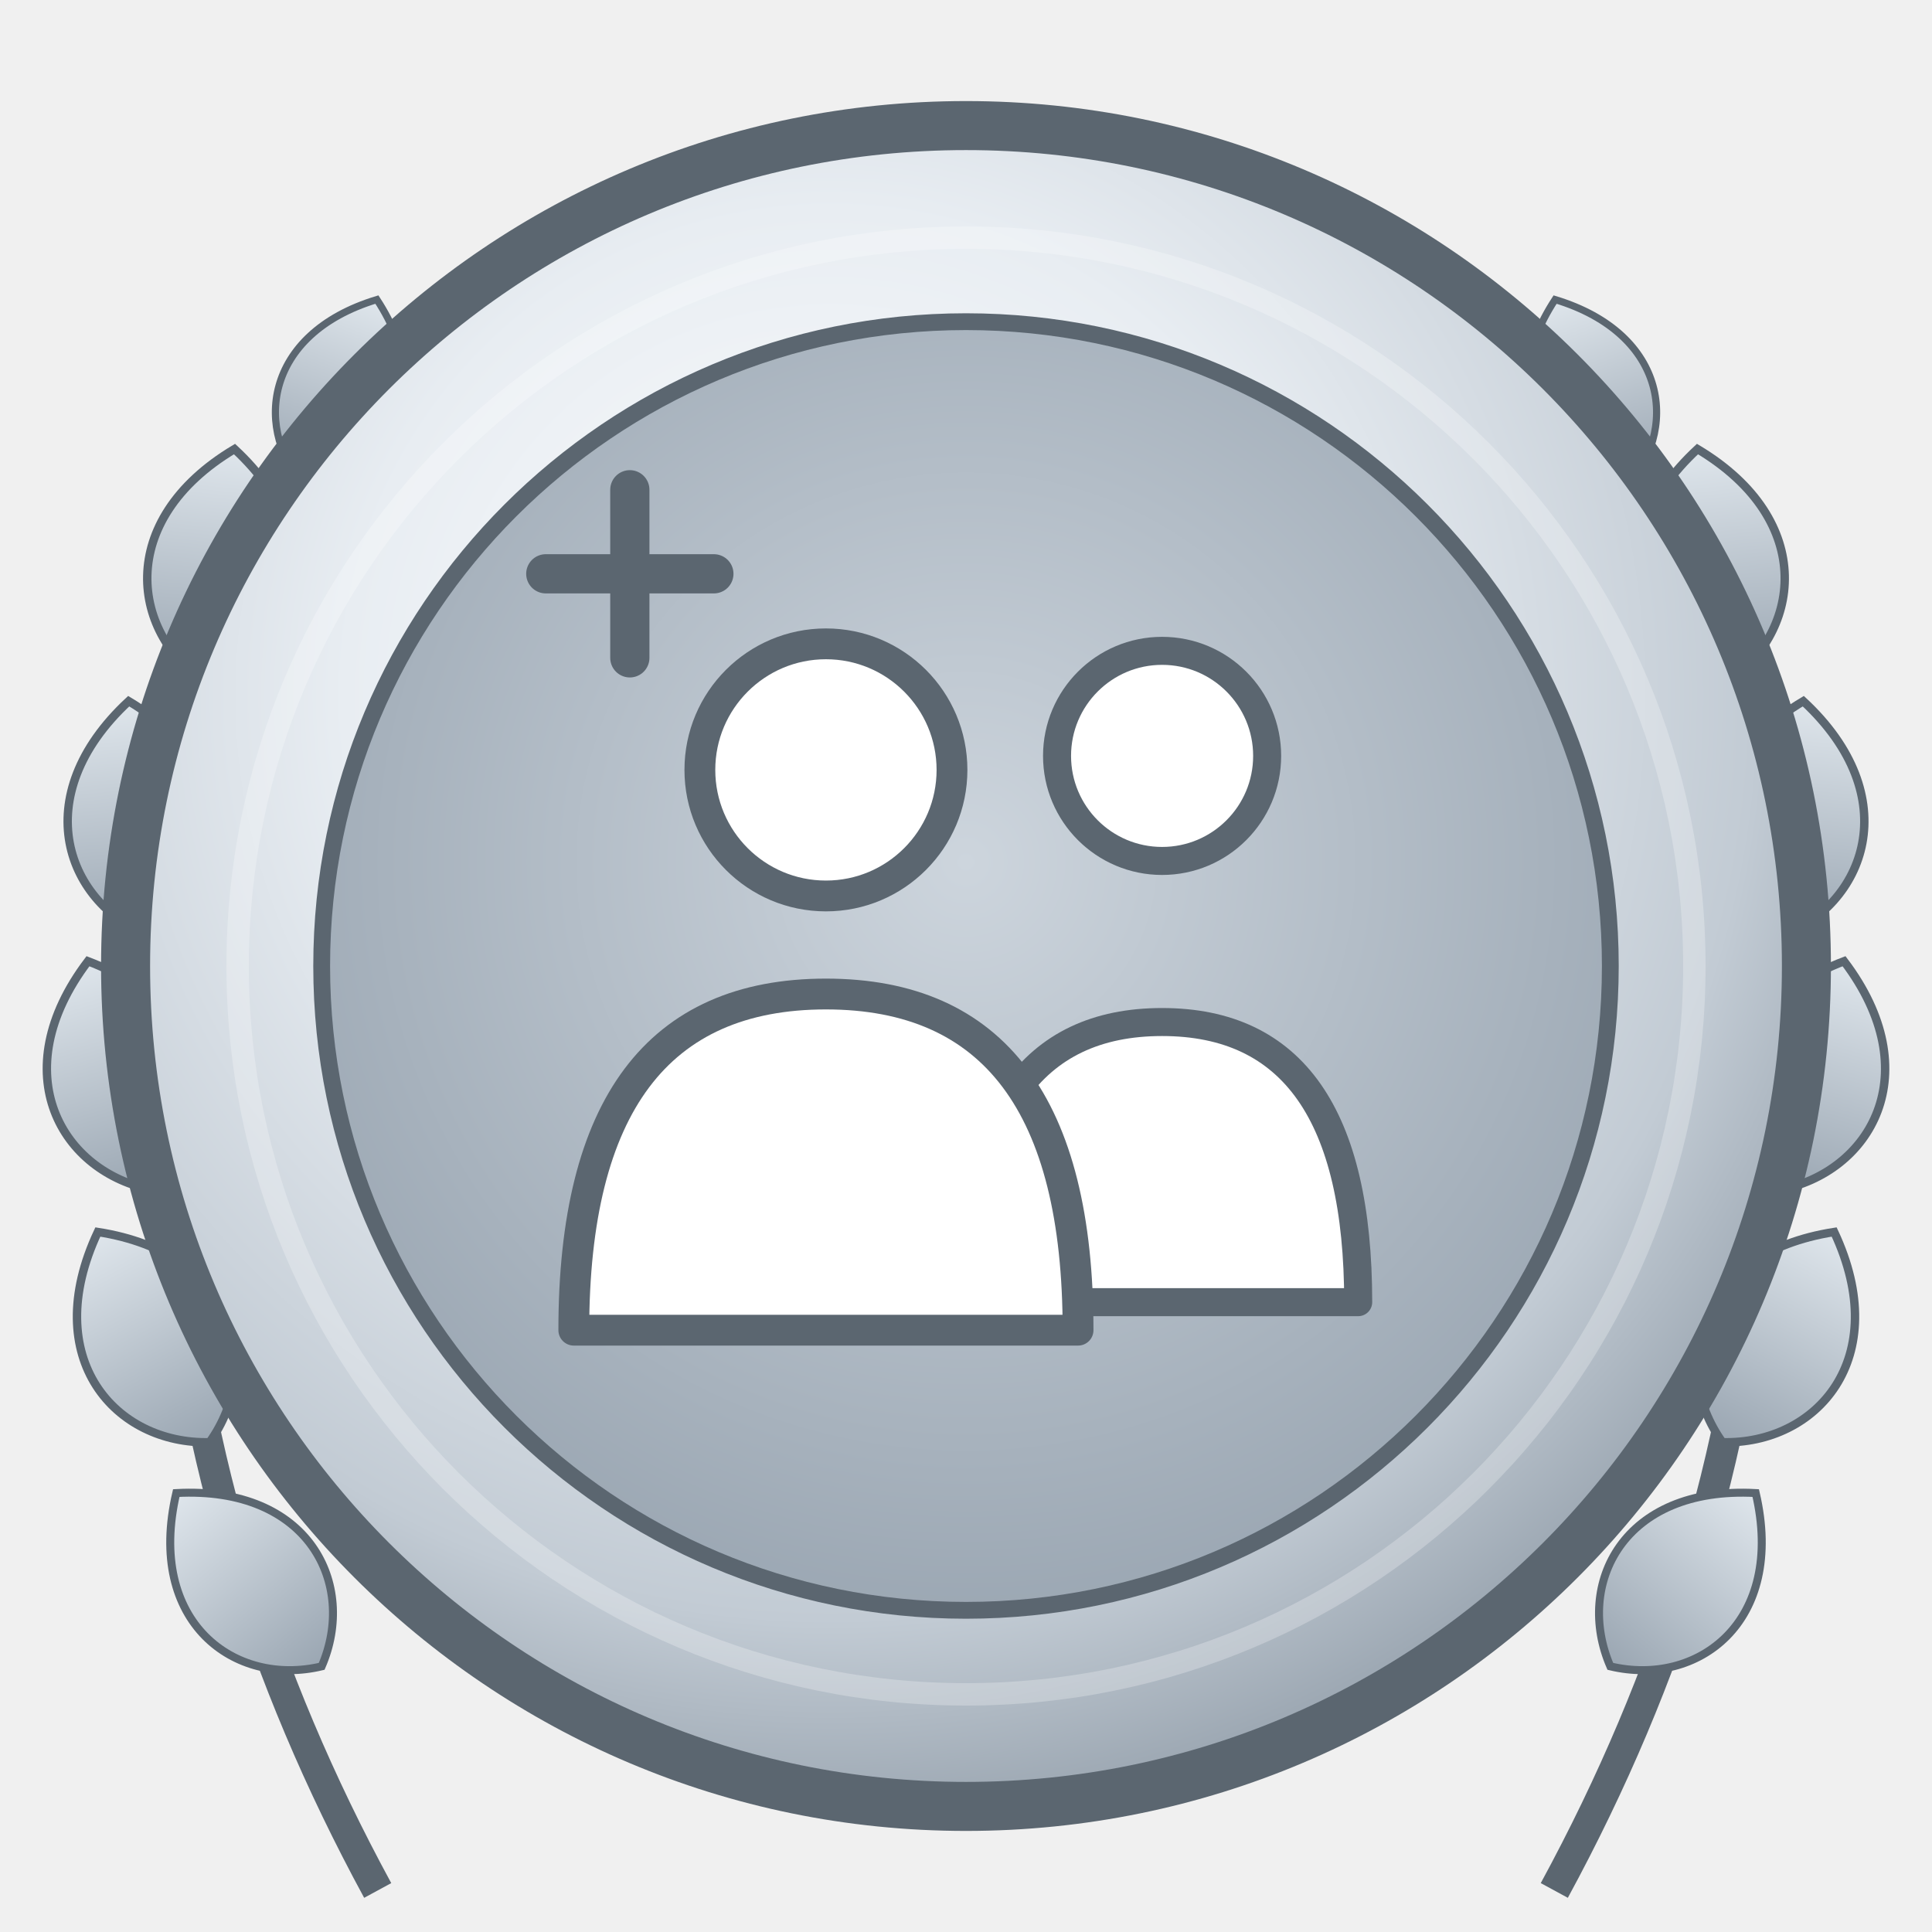
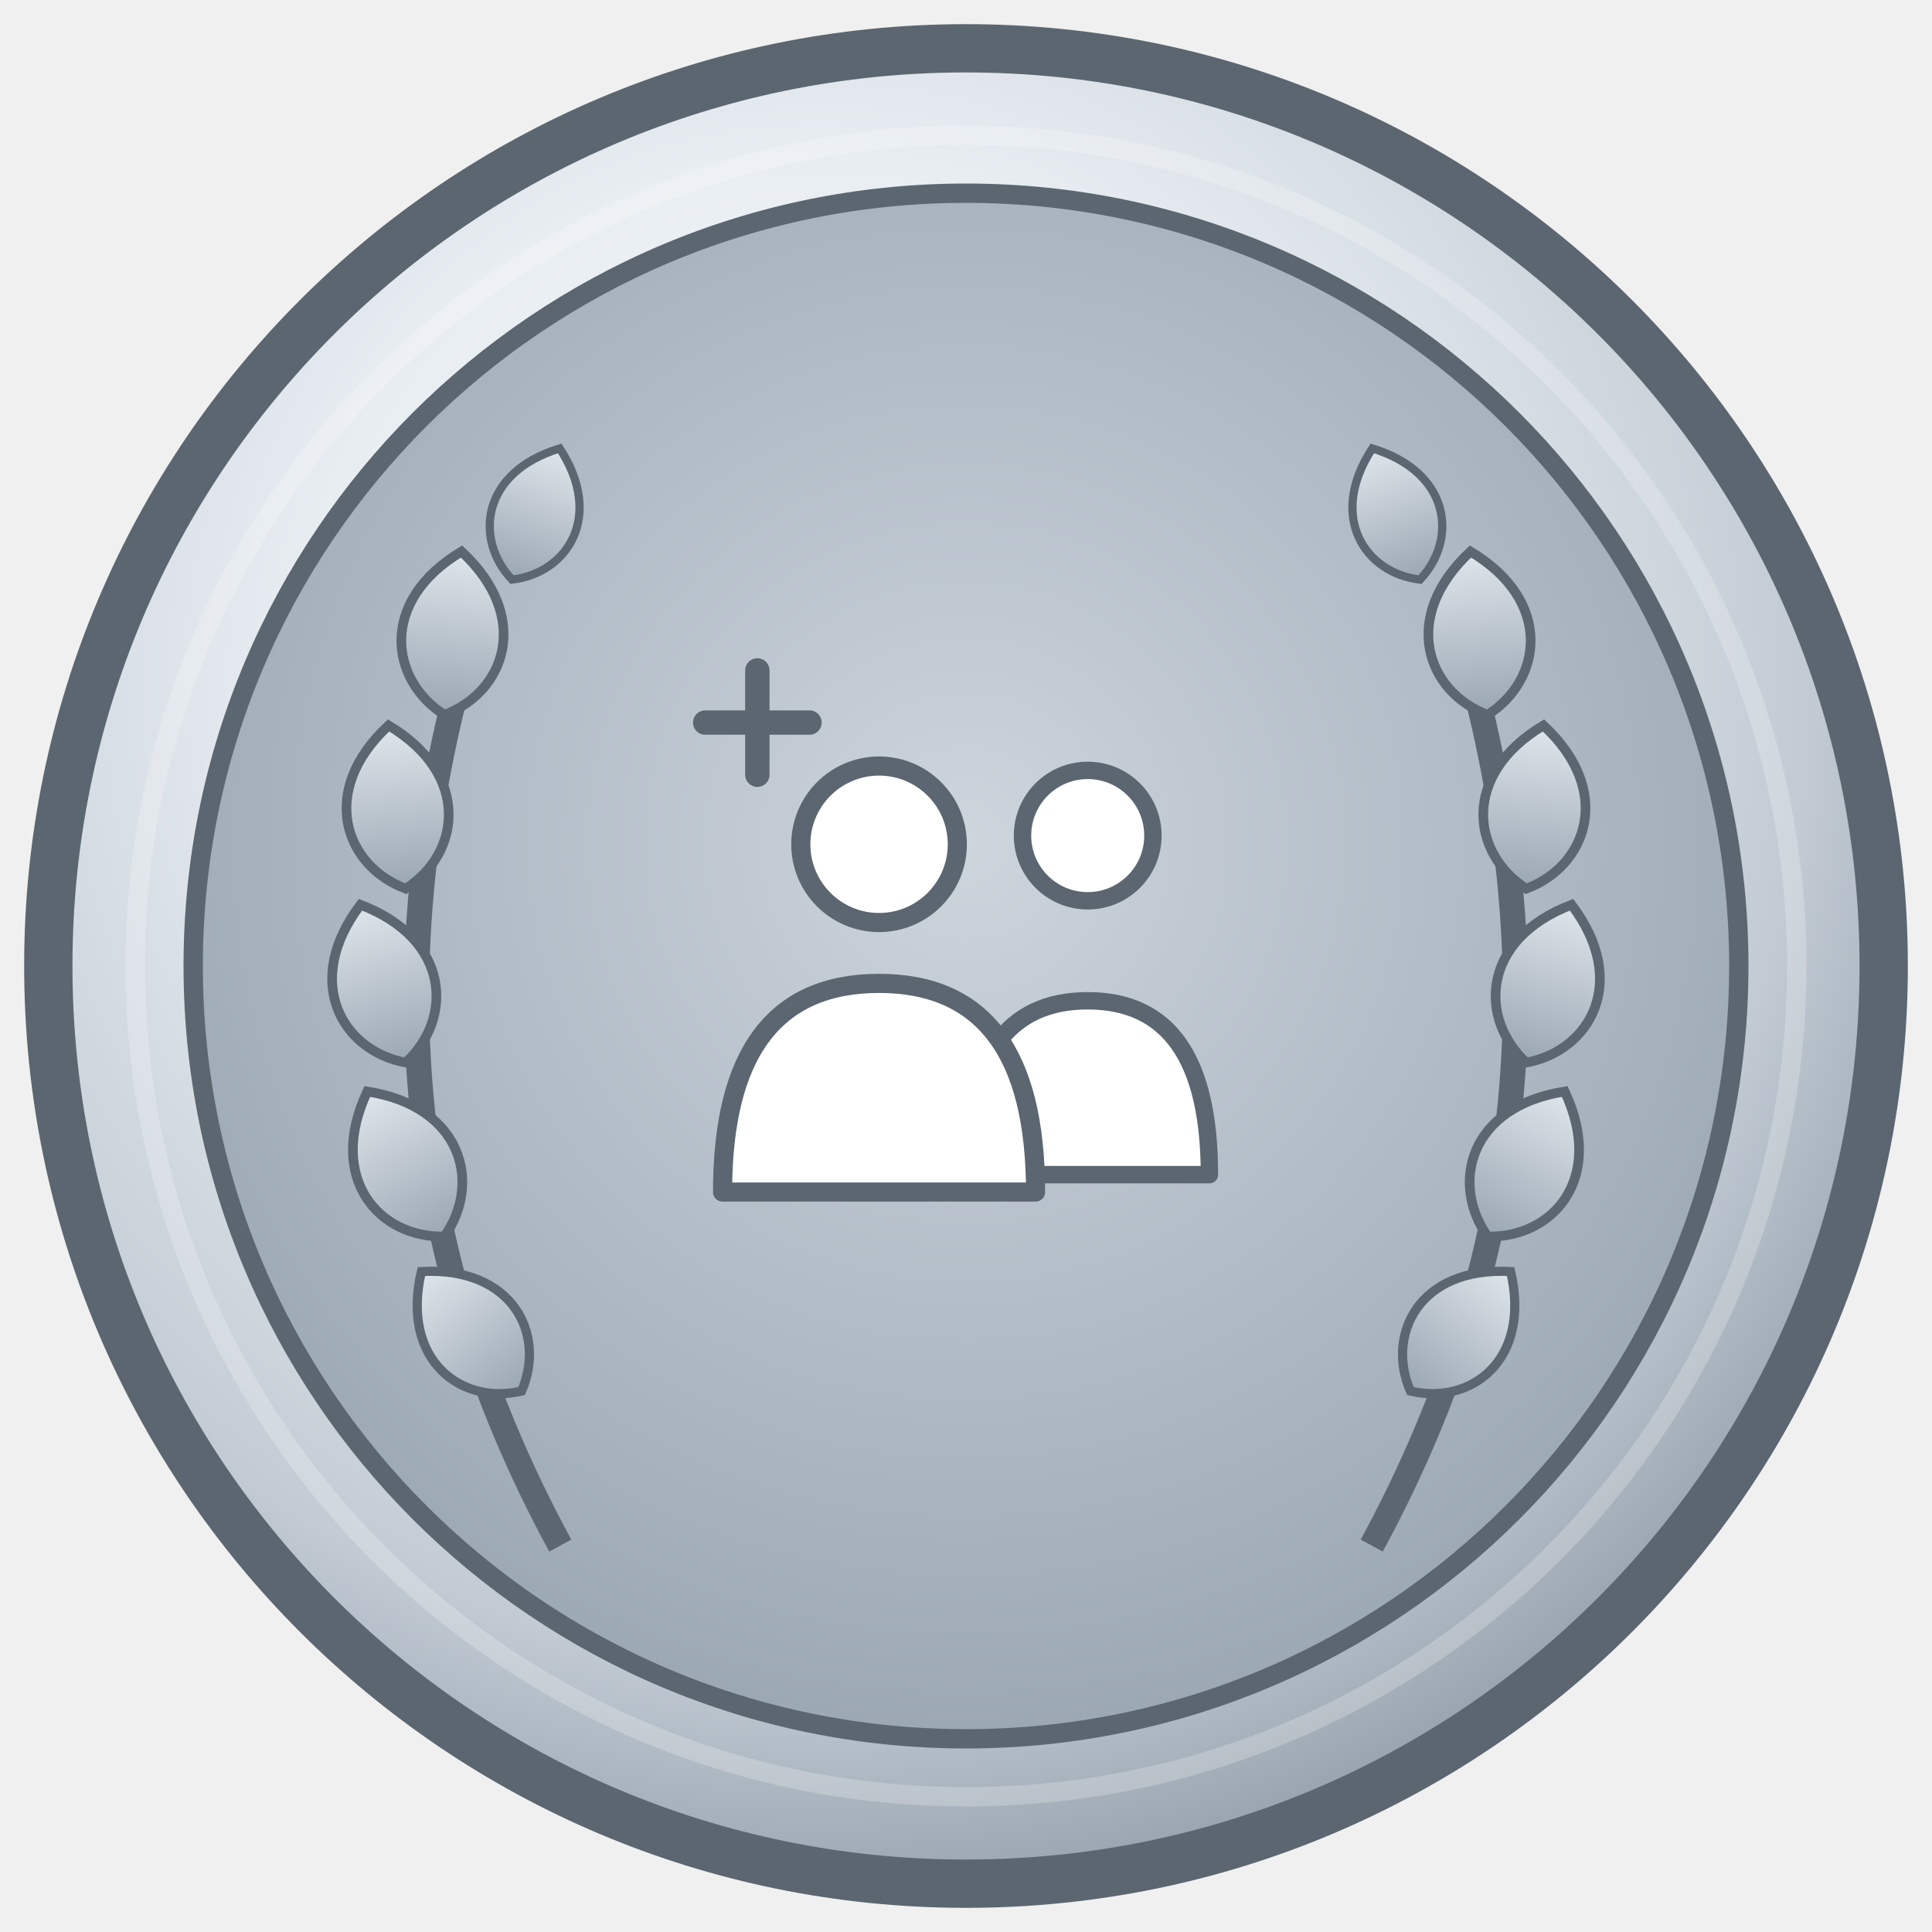
<svg xmlns="http://www.w3.org/2000/svg" viewBox="0 0 200 200" width="200" height="200" role="img" aria-label="Досягнення: Recruiter (рівень: срібло)">
  <defs>
    <radialGradient id="metal" cx="42%" cy="34%" r="72%">
      <stop offset="0%" stop-color="#ffffff" />
      <stop offset="40%" stop-color="#e8edf2" />
      <stop offset="76%" stop-color="#c2cbd4" />
      <stop offset="100%" stop-color="#8b97a3" />
    </radialGradient>
    <radialGradient id="field" cx="50%" cy="42%" r="60%">
      <stop offset="0%" stop-color="#cdd5dd" />
      <stop offset="100%" stop-color="#9aa6b2" />
    </radialGradient>
    <linearGradient id="leaf" x1="0" y1="0" x2="0" y2="1">
      <stop offset="0%" stop-color="#dfe6ec" />
      <stop offset="100%" stop-color="#9aa6b2" />
    </linearGradient>
    <path id="lf" d="M0,0 C 6,-3 8,-11 0,-17 C -8,-11 -6,-3 0,0 Z" />
  </defs>
-   <g transform="translate(100 100) scale(1.45) translate(-100 -100)">
-     <g id="wreath-l" fill="url(#leaf)" stroke="#5b6670" stroke-width="0.6">
-       <path d="M58,166 Q 33,120 50,68" fill="none" stroke="#5b6670" stroke-width="2.2" />
+   <circle cx="100" cy="100" r="95" fill="url(#metal)" />
+   <circle cx="100" cy="100" r="95" fill="none" stroke="#5b6670" stroke-width="5" />
+   <circle cx="100" cy="100" r="86" fill="none" stroke="#ffffff" stroke-opacity="0.22" stroke-width="2" />
+   <circle cx="100" cy="100" r="80" fill="url(#field)" stroke="#5b6670" stroke-width="2" />
+   <g transform="translate(0 -6)">
+     <g id="wreath-l" fill="url(#leaf)" stroke="#5b6670" stroke-width="1">
+       <path d="M58,166 Q 33,120 50,68" fill="none" stroke="#5b6670" stroke-width="2.6" />
      <use href="#lf" transform="translate(54,150) rotate(-40) scale(0.95)" />
      <use href="#lf" transform="translate(46,134) rotate(-28)" />
      <use href="#lf" transform="translate(42,116) rotate(-16)" />
      <use href="#lf" transform="translate(42,98) rotate(-6)" />
      <use href="#lf" transform="translate(46,80) rotate(6)" />
      <use href="#lf" transform="translate(53,66) rotate(20) scale(0.85)" />
    </g>
    <use href="#wreath-l" transform="matrix(-1 0 0 1 200 0)" />
-     <circle cx="100" cy="100" r="60" fill="url(#metal)" />
-     <circle cx="100" cy="100" r="60" fill="none" stroke="#5b6670" stroke-width="3.5" />
-     <circle cx="100" cy="100" r="52" fill="none" stroke="#ffffff" stroke-opacity="0.25" stroke-width="1.6" />
-     <circle cx="100" cy="100" r="46" fill="url(#field)" stroke="#5b6670" stroke-width="1.2" />
+   </g>
+   <g transform="translate(100 100) scale(0.9) translate(-100 -100)">
    <path d="M100,124 Q100,104 114,104 Q128,104 128,124 Z" fill="#ffffff" stroke="#5b6670" stroke-width="2" stroke-linejoin="round" />
    <circle cx="114" cy="85" r="7.5" fill="#ffffff" stroke="#5b6670" stroke-width="2" />
    <path d="M72,126 Q72,102 90,102 Q108,102 108,126 Z" fill="#ffffff" stroke="#5b6670" stroke-width="2.2" stroke-linejoin="round" />
    <circle cx="90" cy="86" r="9" fill="#ffffff" stroke="#5b6670" stroke-width="2.2" />
    <path d="M76,66 V78 M70,72 H82" fill="none" stroke="#5b6670" stroke-width="2.8" stroke-linecap="round" />
  </g>
</svg>
